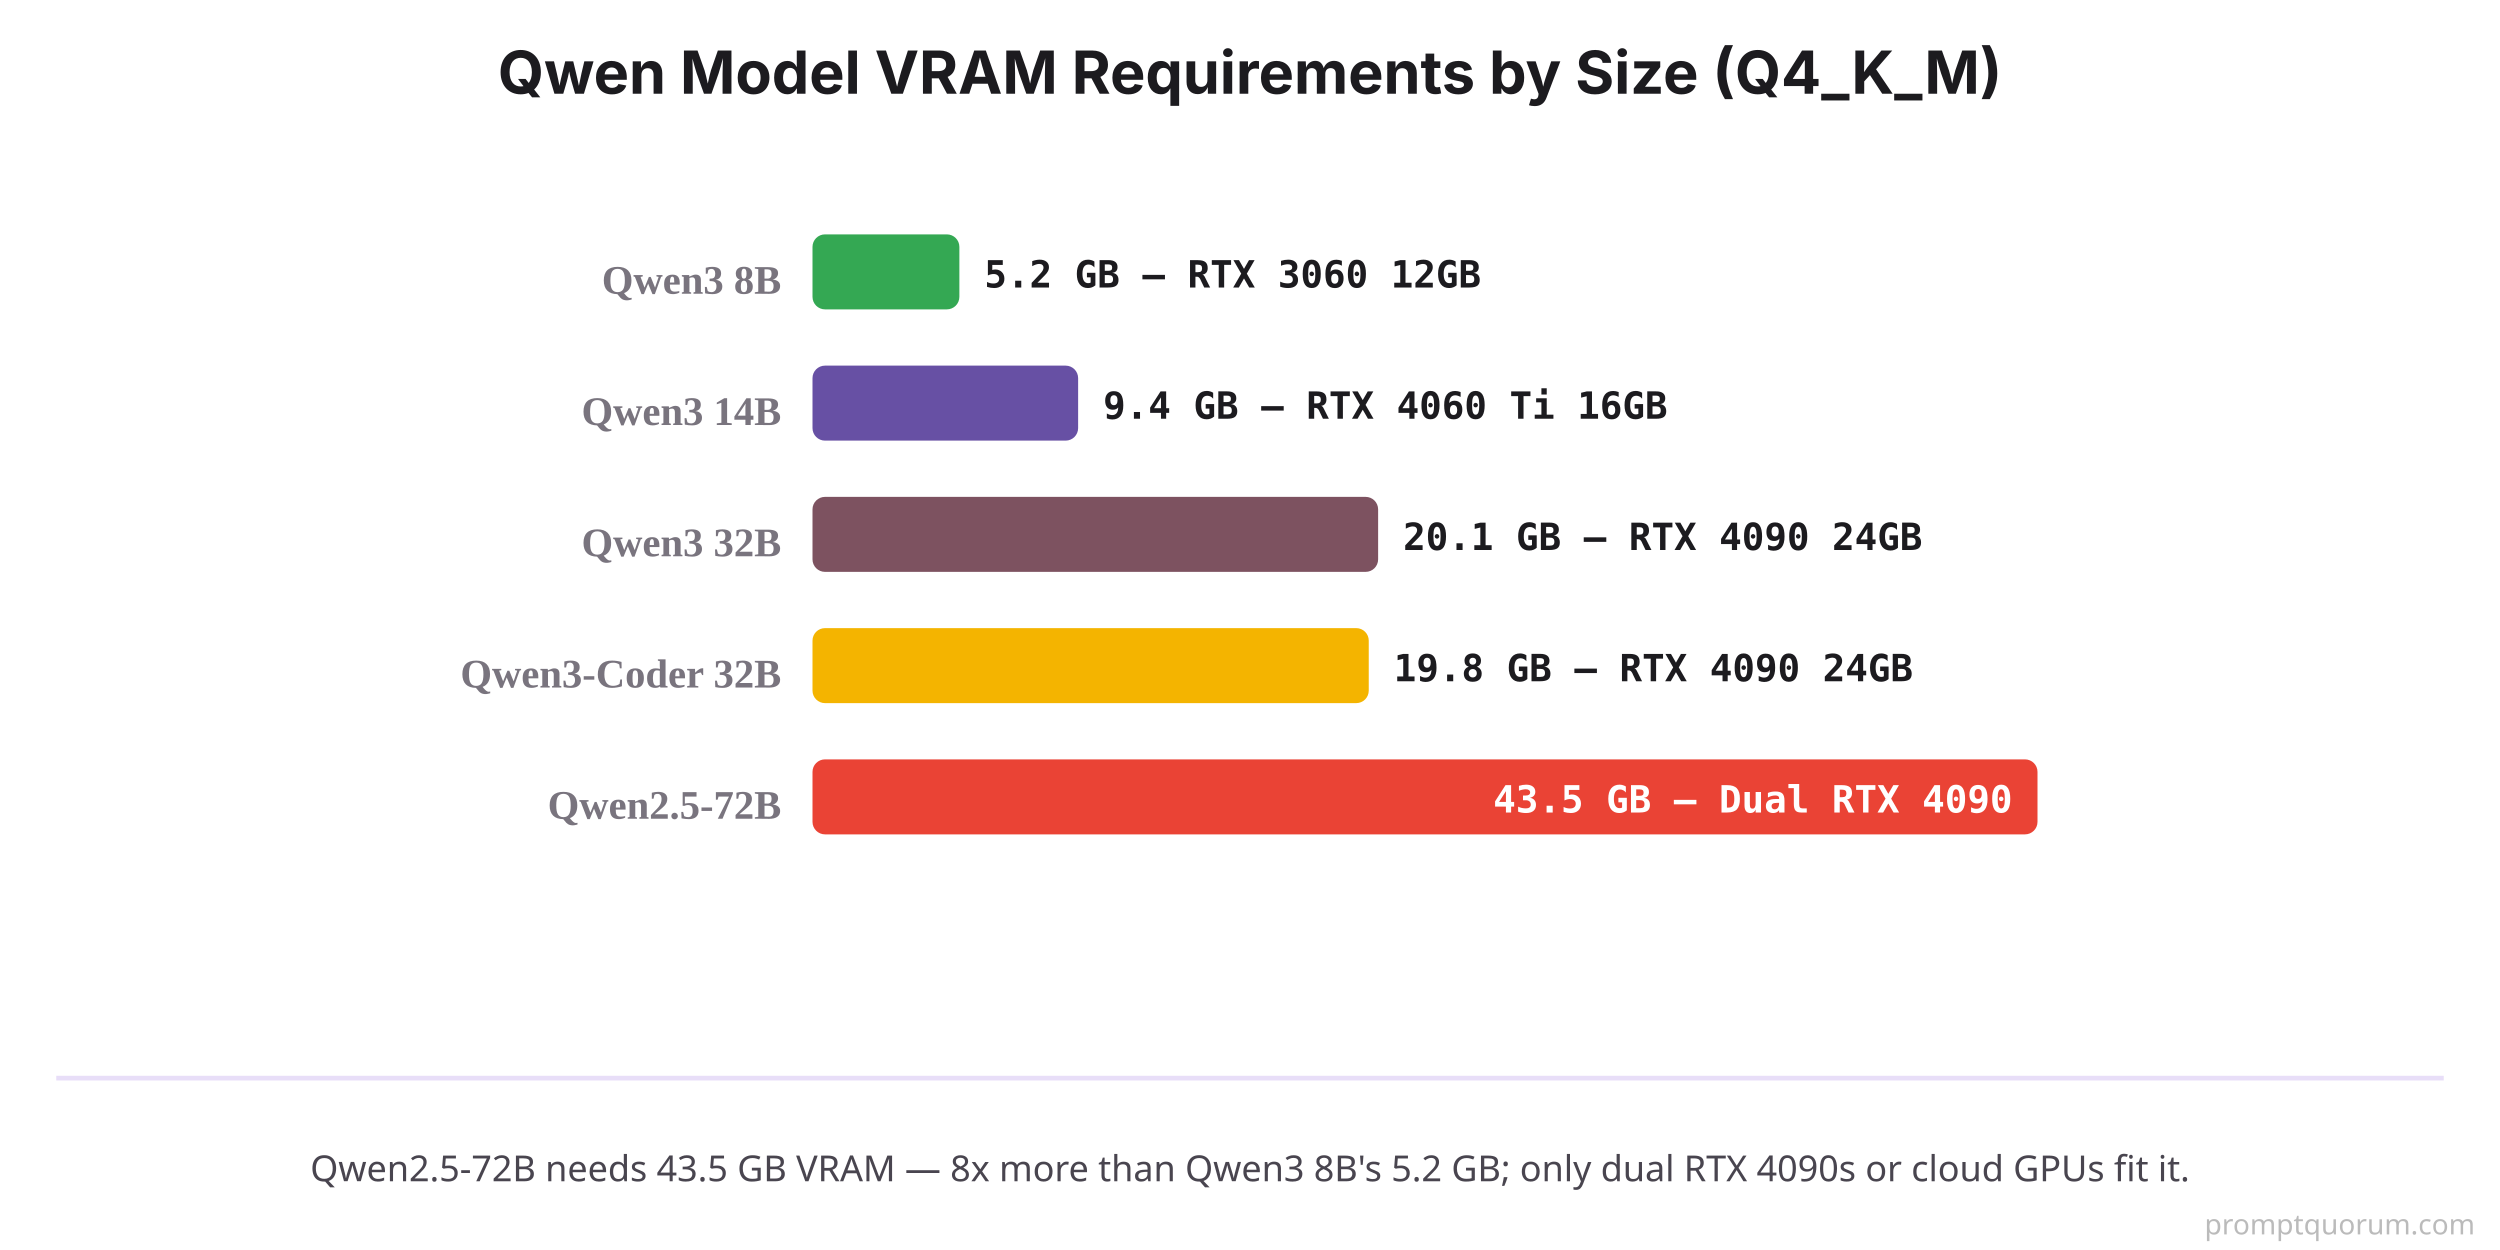
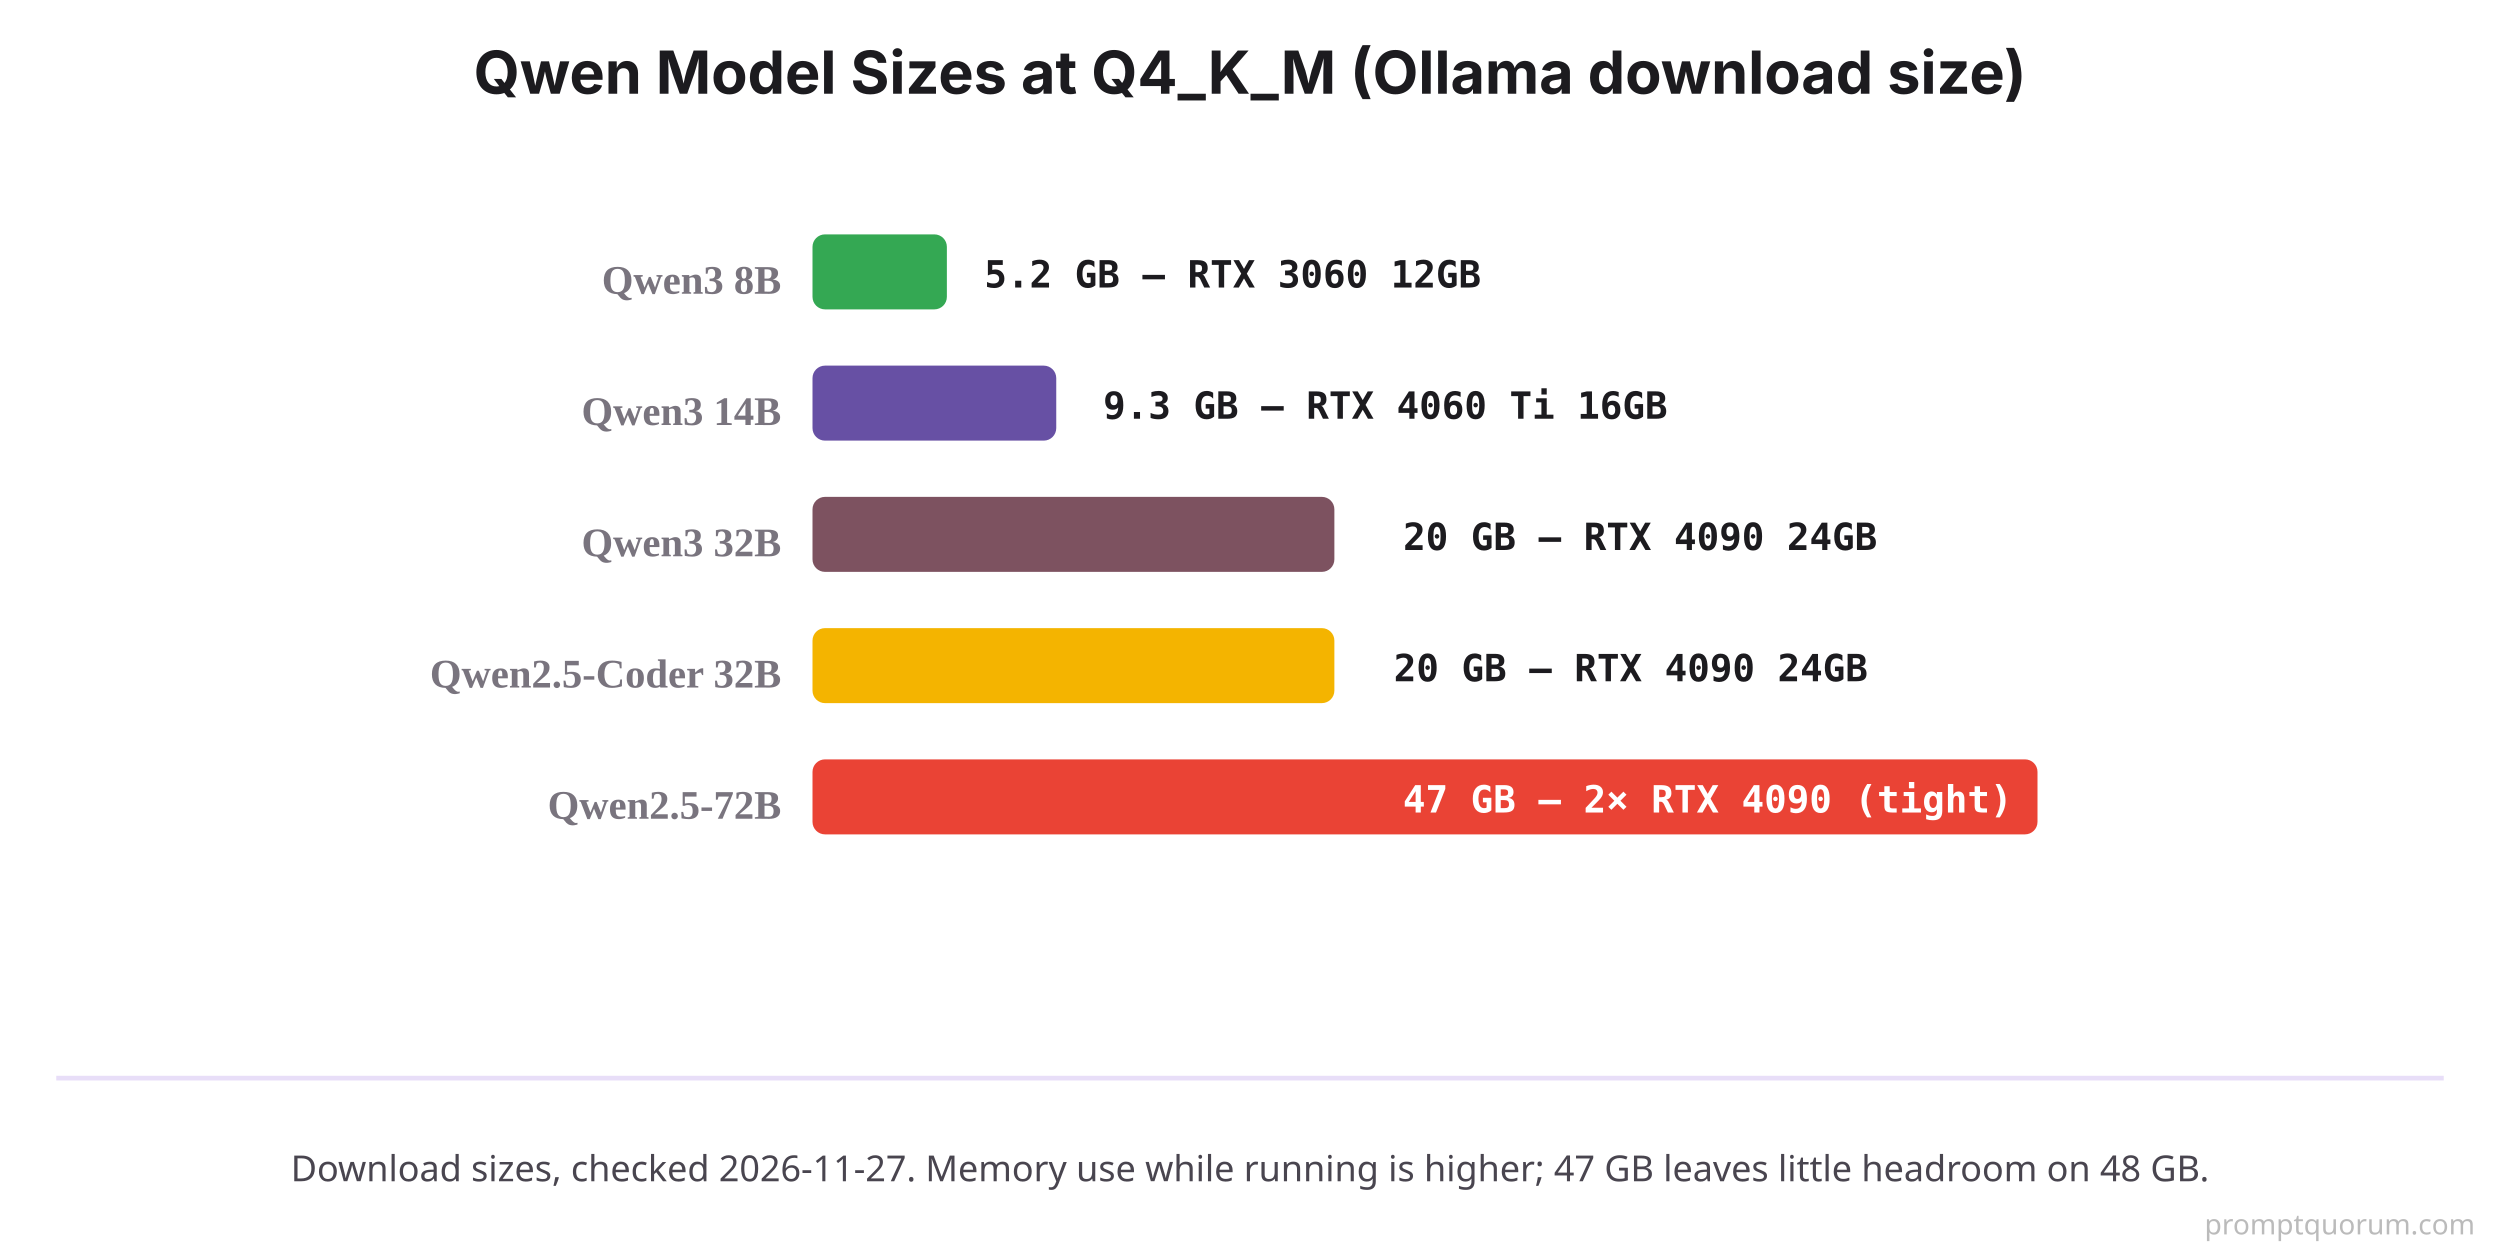
<svg xmlns="http://www.w3.org/2000/svg" viewBox="0 0 800 400">
  <rect width="800" height="400" fill="#FFFFFF" />
-   <text x="400" y="30" font-family="system-ui, -apple-system, sans-serif" font-size="19" font-weight="700" fill="#1C1B1F" text-anchor="middle">Qwen Model VRAM Requirements by Size (Q4_K_M)</text>
+   <text x="400" y="30" font-family="system-ui, -apple-system, sans-serif" font-size="19" font-weight="700" fill="#1C1B1F" text-anchor="middle">Qwen Model Sizes at Q4_K_M (Ollama download size)</text>
  <line x1="18" y1="345" x2="782" y2="345" stroke="#E8DEF8" stroke-width="1.5" />
  <text x="250" y="94" font-size="13" font-weight="700" fill="#79747E" text-anchor="end">Qwen3 8B</text>
-   <rect x="260" y="75" width="47" height="24" fill="#34A853" rx="4" />
+   <rect x="260" y="75" width="43" height="24" fill="#34A853" rx="4" />
  <text x="315" y="92" font-family="'SF Mono', Monaco, monospace" font-size="12" font-weight="700" fill="#1C1B1F">5.2 GB — RTX 3060 12GB</text>
  <text x="250" y="136" font-size="13" font-weight="700" fill="#79747E" text-anchor="end">Qwen3 14B</text>
-   <rect x="260" y="117" width="85" height="24" fill="#6750A4" rx="4" />
-   <text x="353" y="134" font-family="'SF Mono', Monaco, monospace" font-size="12" font-weight="700" fill="#1C1B1F">9.4 GB — RTX 4060 Ti 16GB</text>
+   <rect x="260" y="117" width="78" height="24" fill="#6750A4" rx="4" />
+   <text x="353" y="134" font-family="'SF Mono', Monaco, monospace" font-size="12" font-weight="700" fill="#1C1B1F">9.3 GB — RTX 4060 Ti 16GB</text>
  <text x="250" y="178" font-size="13" font-weight="700" fill="#79747E" text-anchor="end">Qwen3 32B</text>
-   <rect x="260" y="159" width="181" height="24" fill="#7D5260" rx="4" />
-   <text x="449" y="176" font-family="'SF Mono', Monaco, monospace" font-size="12" font-weight="700" fill="#1C1B1F">20.1 GB — RTX 4090 24GB</text>
-   <text x="250" y="220" font-size="13" font-weight="700" fill="#79747E" text-anchor="end">Qwen3-Coder 32B</text>
-   <rect x="260" y="201" width="178" height="24" fill="#F4B400" rx="4" />
-   <text x="446" y="218" font-family="'SF Mono', Monaco, monospace" font-size="12" font-weight="700" fill="#1C1B1F">19.8 GB — RTX 4090 24GB</text>
+   <rect x="260" y="159" width="167" height="24" fill="#7D5260" rx="4" />
+   <text x="449" y="176" font-family="'SF Mono', Monaco, monospace" font-size="12" font-weight="700" fill="#1C1B1F">20 GB — RTX 4090 24GB</text>
+   <text x="250" y="220" font-size="13" font-weight="700" fill="#79747E" text-anchor="end">Qwen2.5-Coder 32B</text>
+   <rect x="260" y="201" width="167" height="24" fill="#F4B400" rx="4" />
+   <text x="446" y="218" font-family="'SF Mono', Monaco, monospace" font-size="12" font-weight="700" fill="#1C1B1F">20 GB — RTX 4090 24GB</text>
  <text x="250" y="262" font-size="13" font-weight="700" fill="#79747E" text-anchor="end">Qwen2.5-72B</text>
  <rect x="260" y="243" width="392" height="24" fill="#EA4335" rx="4" />
-   <text x="644" y="260" font-family="'SF Mono', Monaco, monospace" font-size="12" font-weight="700" fill="#FFFFFF" text-anchor="end">43.5 GB — Dual RTX 4090</text>
-   <text x="400" y="378" font-family="system-ui, sans-serif" font-size="11.5" fill="#49454F" text-anchor="middle">Qwen2.5-72B needs 43.5 GB VRAM — 8x more than Qwen3 8B's 5.2 GB; only dual RTX 4090s or cloud GPUs fit it.</text>
+   <text x="644" y="260" font-family="'SF Mono', Monaco, monospace" font-size="12" font-weight="700" fill="#FFFFFF" text-anchor="end">47 GB — 2× RTX 4090 (tight)</text>
+   <text x="400" y="378" font-family="system-ui, sans-serif" font-size="11.5" fill="#49454F" text-anchor="middle">Download sizes, checked 2026-11-27. Memory use while running is higher; 47 GB leaves little headroom on 48 GB.</text>
  <text x="792" y="395" font-family="system-ui,sans-serif" font-size="9" fill="#BBBBBB" text-anchor="end">promptquorum.com</text>
</svg>
